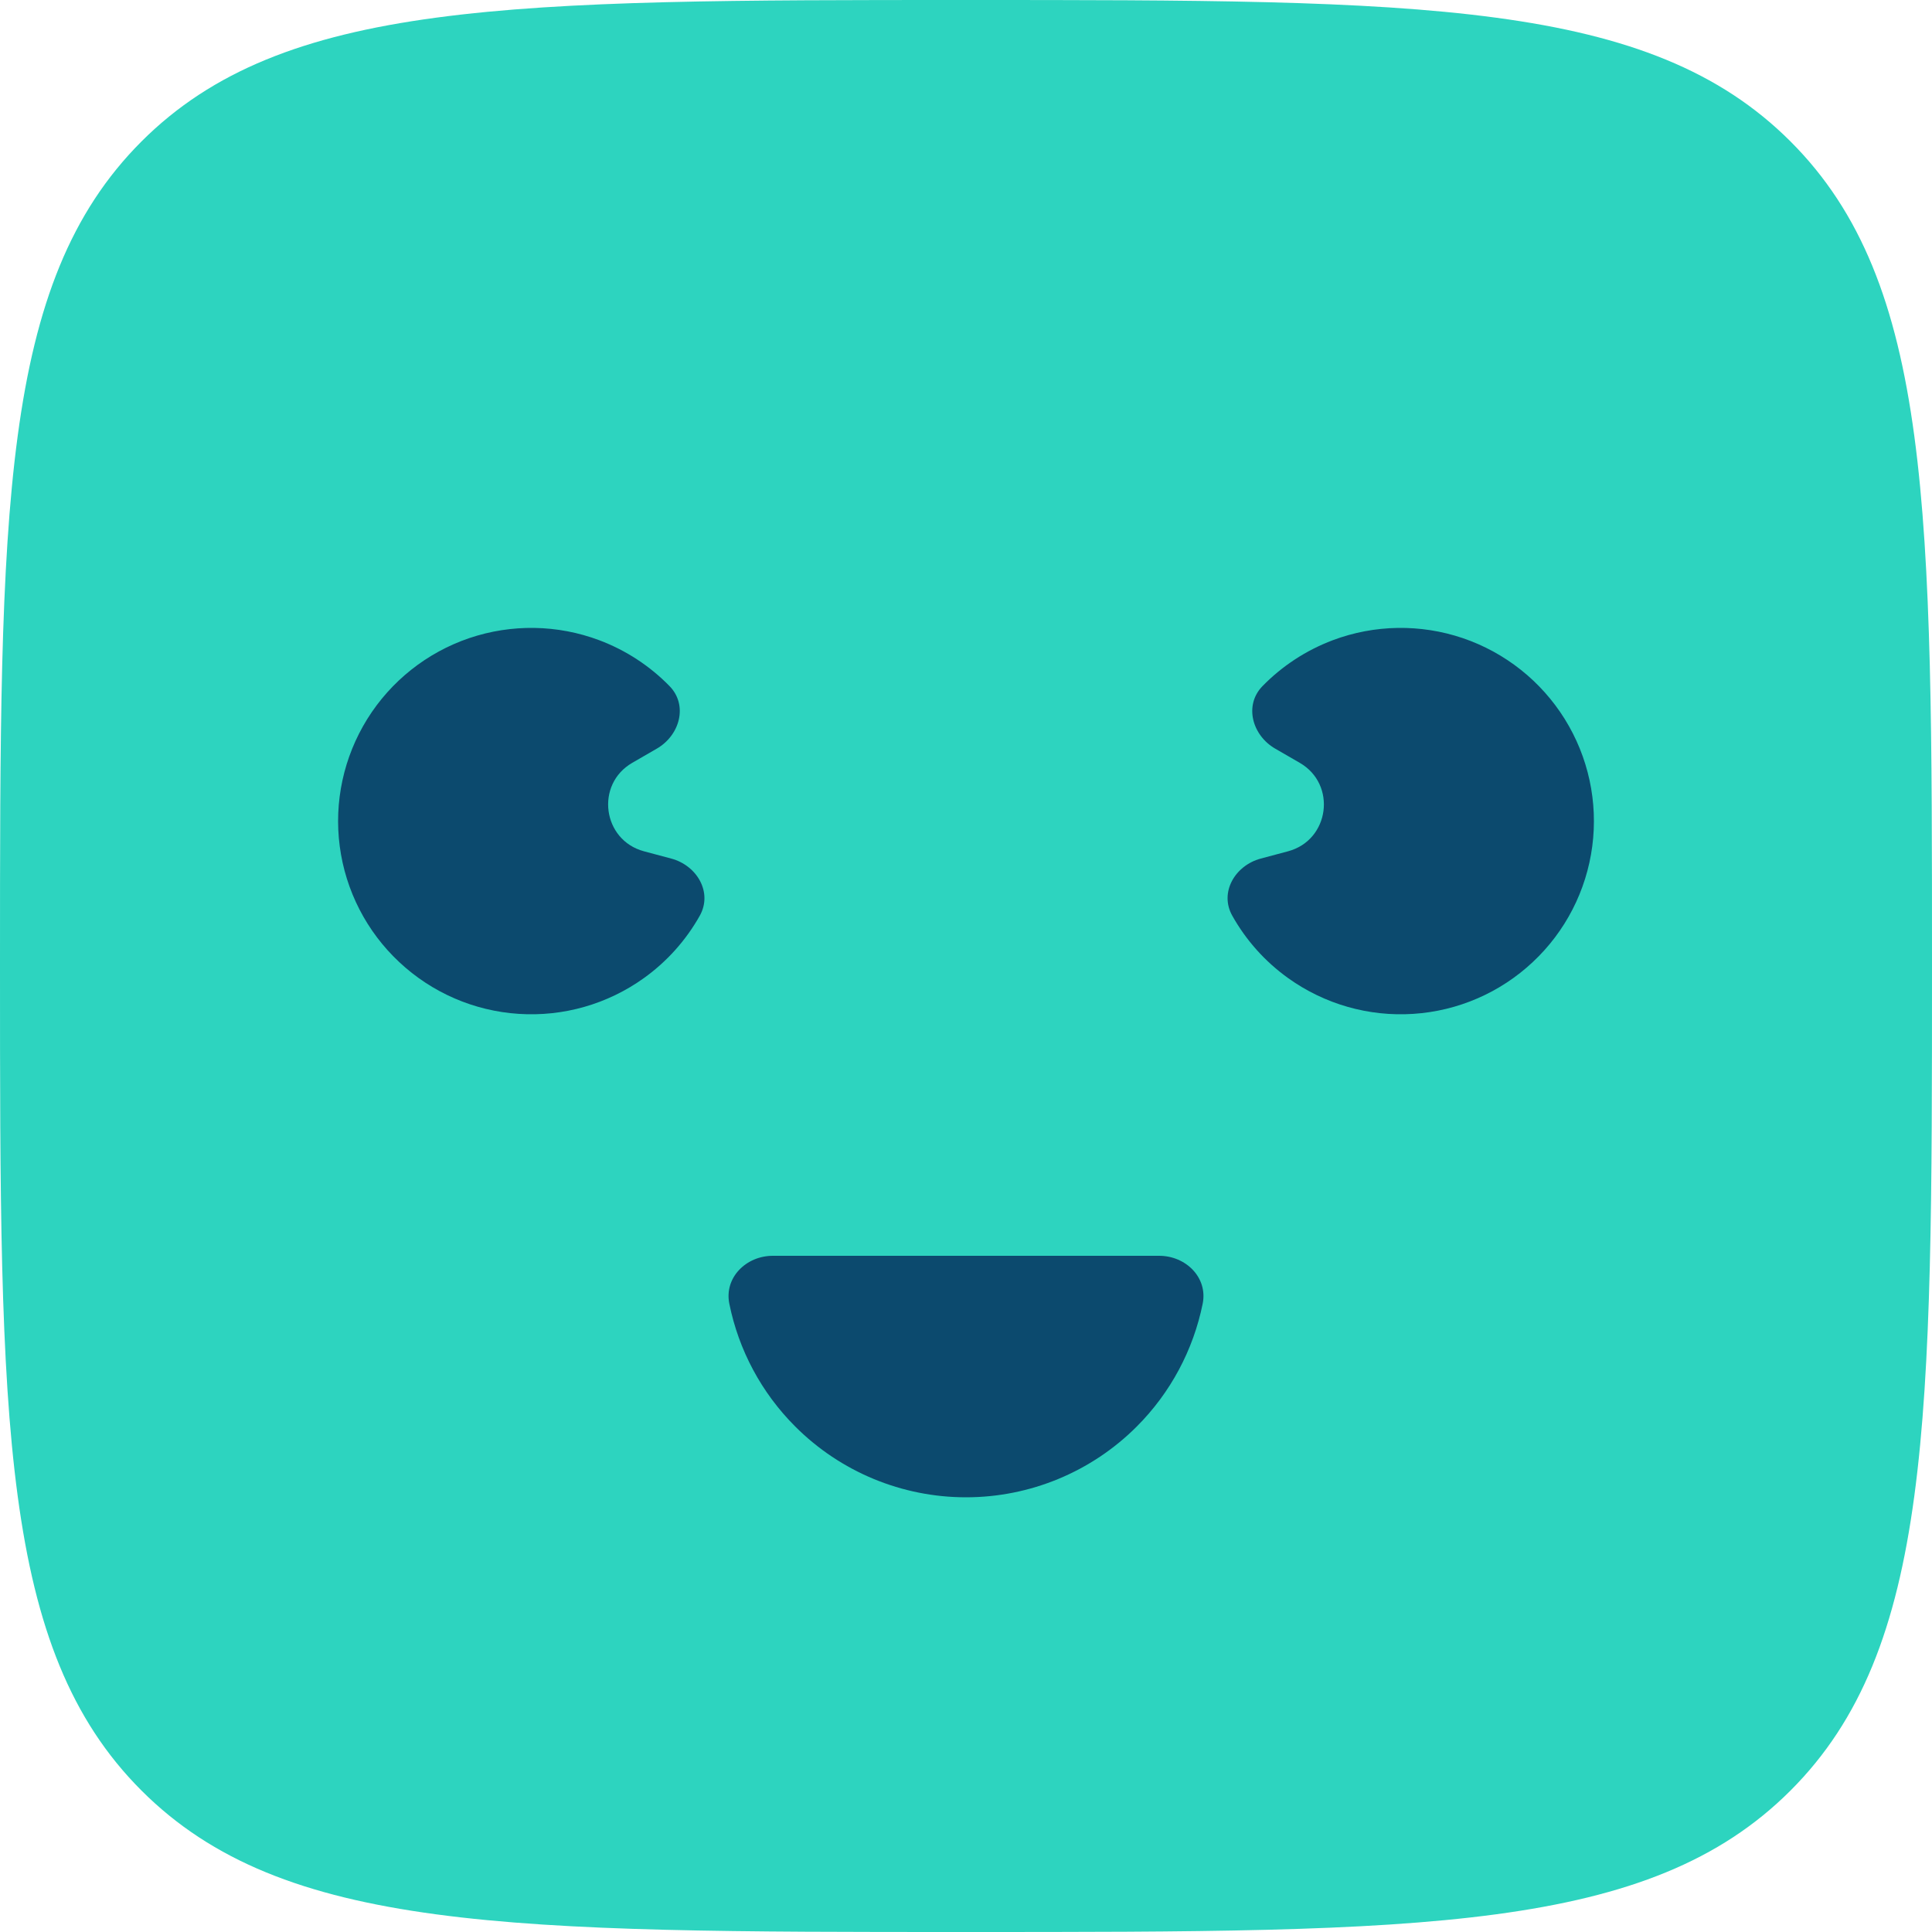
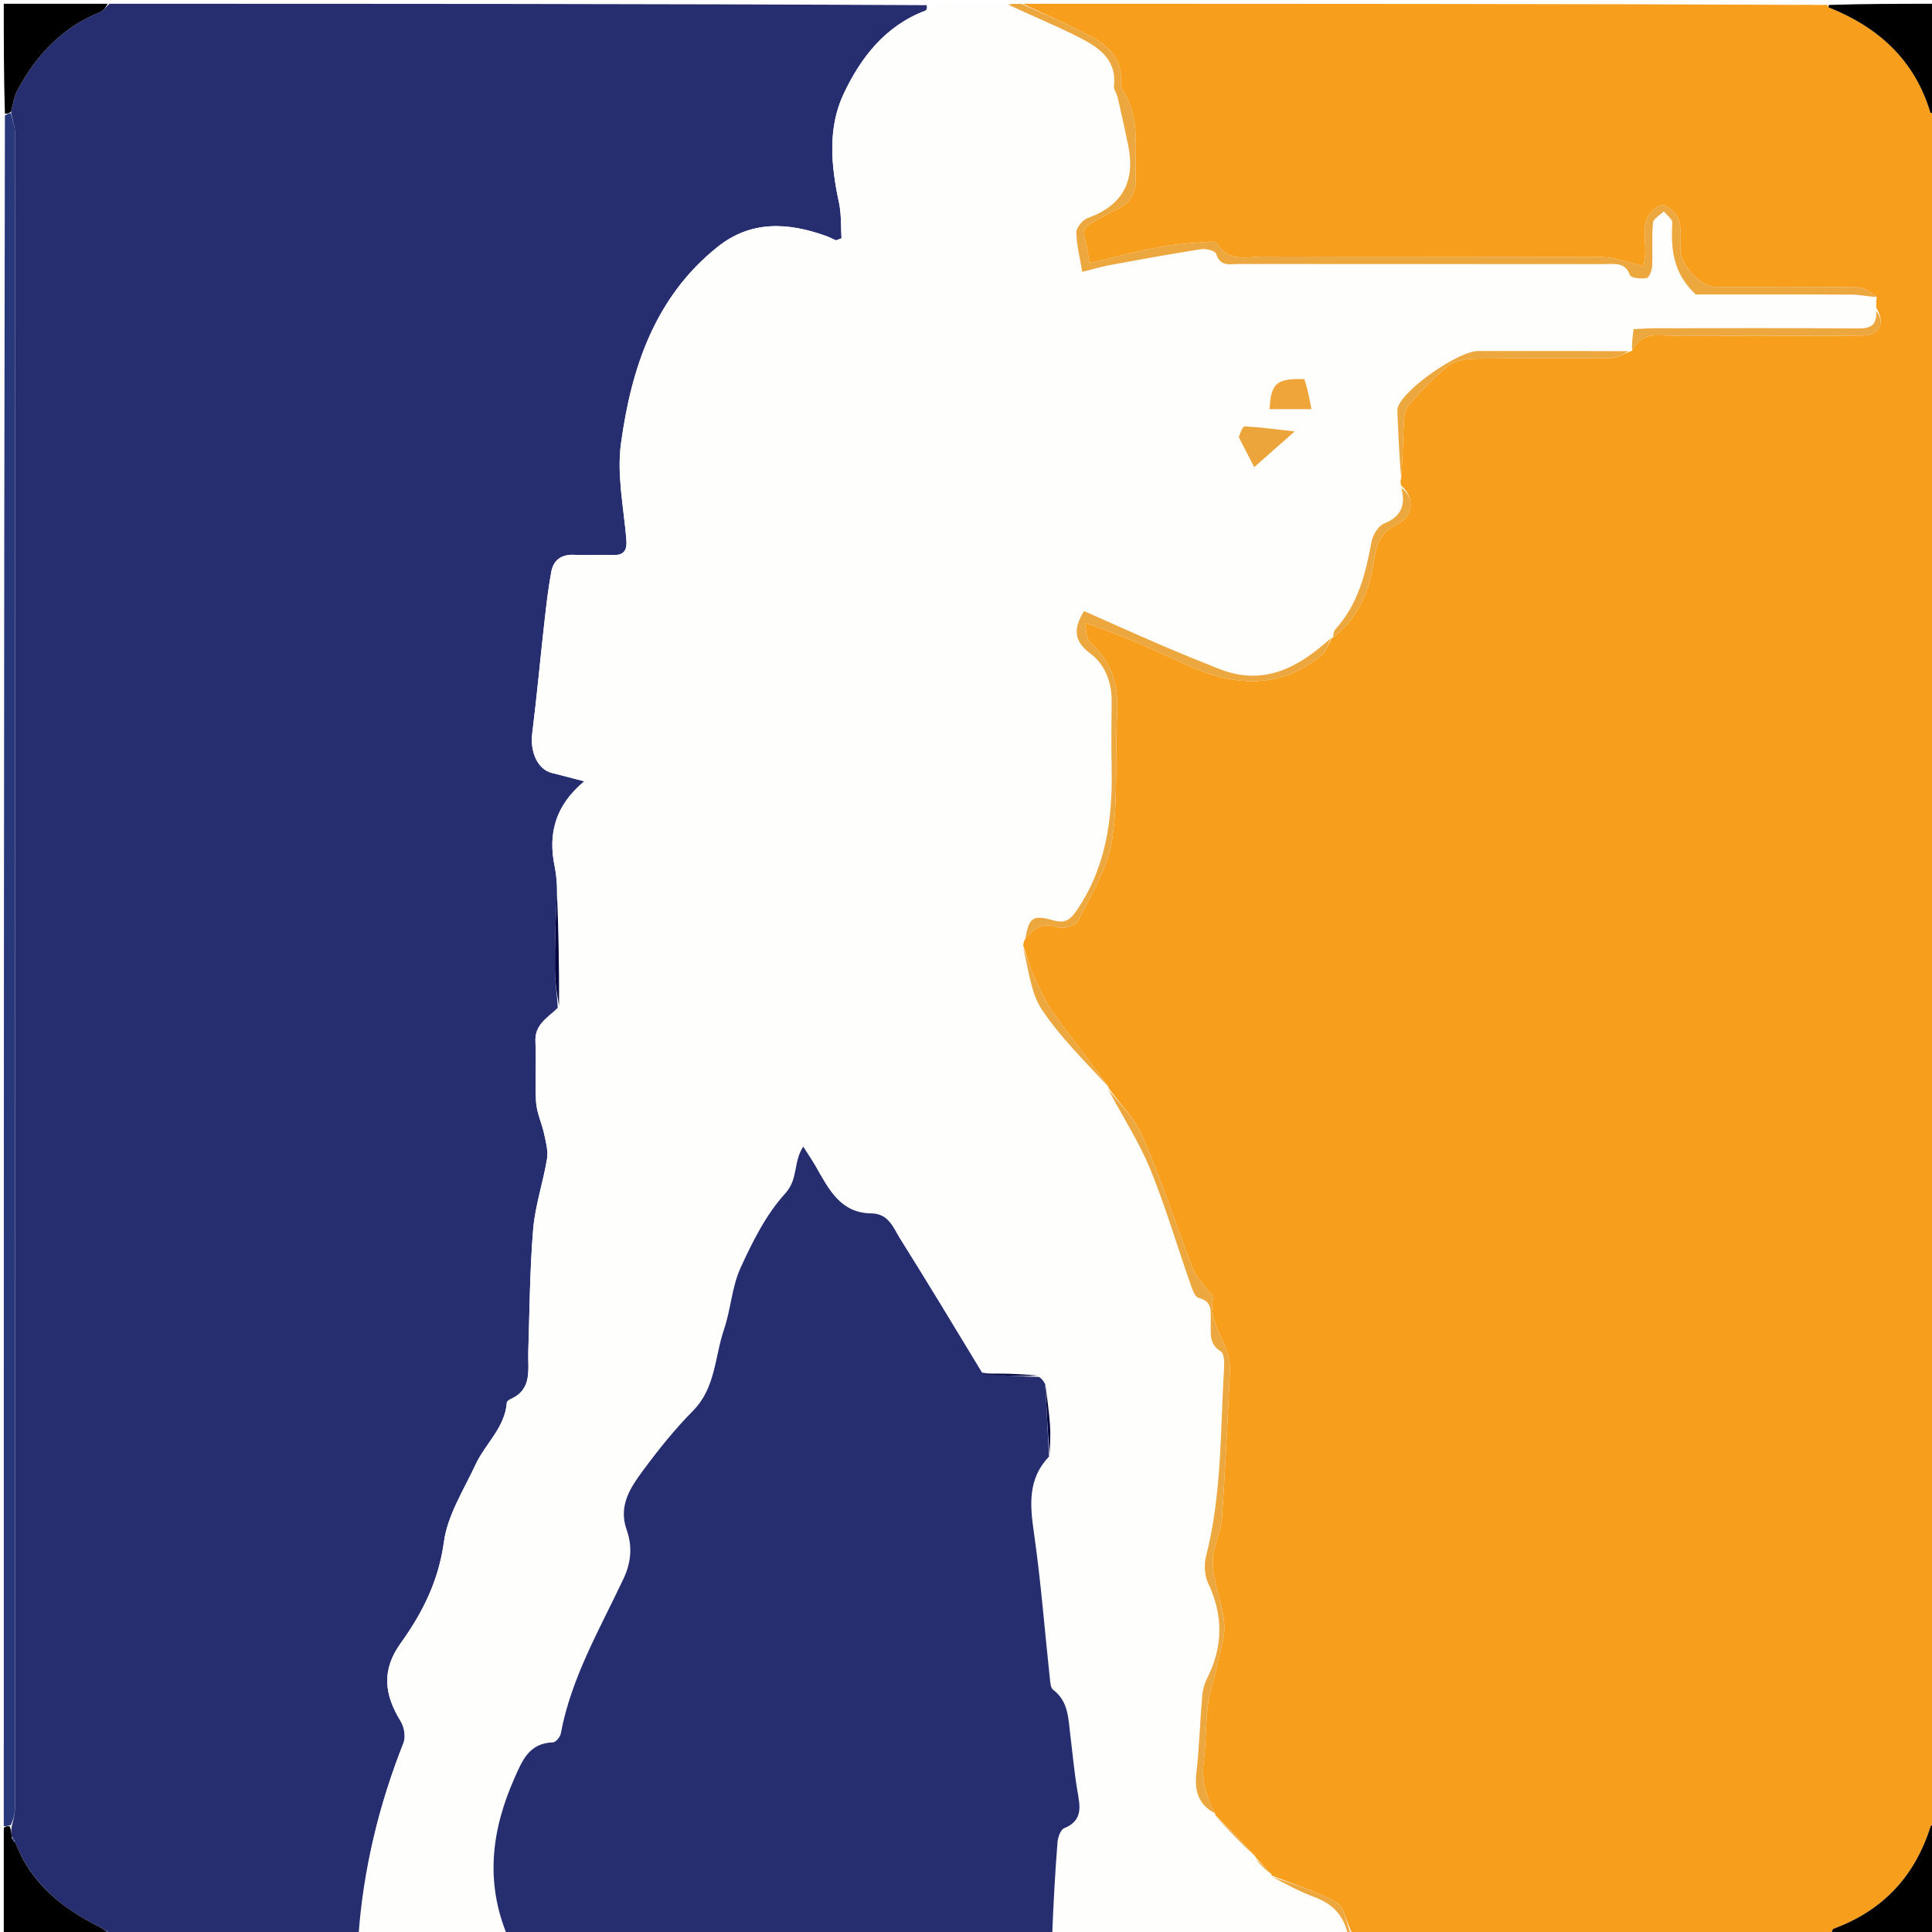
- <svg xmlns="http://www.w3.org/2000/svg" width="40" height="40" viewBox="0 0 40 40">
-   <path fill="#2dd4bf" d="M0 20C0 10.572 0 5.858 2.929 2.929C5.858 0 10.572 0 20 0C29.428 0 34.142 0 37.071 2.929C40 5.858 40 10.572 40 20C40 29.428 40 34.142 37.071 37.071C34.142 40 29.428 40 20 40C10.572 40 5.858 40 2.929 37.071C0 34.142 0 29.428 0 20Z" />
-   <path fill="#0c4a6e" d="M24 26C24.552 26 25.01 26.452 24.9 26.993C24.706 27.949 24.235 28.835 23.535 29.535C22.598 30.473 21.326 31 20 31C18.674 31 17.402 30.473 16.465 29.535C15.764 28.835 15.293 27.949 15.1 26.993C14.99 26.452 15.448 26 16 26L24 26Z" />
-   <path fill="#0c4a6e" d="M26.102 17.776C25.569 17.919 25.242 18.477 25.513 18.959C25.797 19.466 26.191 19.908 26.67 20.251C27.422 20.79 28.338 21.052 29.262 20.991C30.185 20.931 31.059 20.552 31.734 19.919C32.41 19.287 32.845 18.44 32.966 17.522C33.087 16.605 32.886 15.674 32.397 14.888C31.908 14.102 31.162 13.51 30.286 13.212C29.41 12.915 28.457 12.93 27.591 13.256C27.04 13.464 26.545 13.789 26.139 14.205C25.753 14.6 25.924 15.224 26.402 15.5L26.909 15.793C27.681 16.238 27.529 17.394 26.668 17.625L26.102 17.776Z" />
-   <path fill="#0c4a6e" d="M13.898 17.776C14.431 17.919 14.758 18.477 14.488 18.959C14.203 19.466 13.809 19.908 13.33 20.251C12.578 20.79 11.662 21.052 10.739 20.991C9.815 20.931 8.941 20.552 8.266 19.919C7.59 19.287 7.155 18.44 7.034 17.522C6.913 16.605 7.115 15.674 7.603 14.888C8.092 14.102 8.838 13.51 9.714 13.212C10.591 12.915 11.543 12.93 12.409 13.256C12.961 13.464 13.456 13.789 13.862 14.205C14.248 14.6 14.076 15.224 13.598 15.5L13.091 15.793C12.319 16.238 12.472 17.394 13.332 17.625L13.898 17.776Z" />
+ <svg xmlns="http://www.w3.org/2000/svg" version="1.1" id="Layer_1" x="0px" y="0px" width="100%" viewBox="0 0 512 512" enable-background="new 0 0 512 512" xml:space="preserve">
+   <path fill="#F89E1D" opacity="1" stroke="none" d=" M513,30   C513,181.021 513,332.042 512.682,483.226   C512.108,483.598 511.703,483.76 511.62,484.023   C507.47,497.236 498.987,506.31 485.953,511.124   C485.47,511.302 485.31,512.355 485,513   C442.979,513 400.958,513 358.467,512.604   C356.762,509.44 356.271,505.374 354.147,504.158   C348.808,501.1 342.732,499.329 336.976,497.022   C337.001,497.002 336.961,497.053 336.942,496.69   C335.496,495.011 334.069,493.696 332.776,492.257   C332.911,492.135 332.616,492.349 332.7,491.988   C329.207,488.073 325.629,484.519 322.027,480.982   C322.001,480.999 322.035,480.948 322.027,480.569   C319.603,476.146 318.385,471.913 318.983,467.08   C319.591,462.163 319.51,457.164 320.043,452.235   C320.339,449.501 321.281,446.838 321.914,444.138   C322.622,441.124 323.25,438.09 324.019,435.092   C326.23,426.469 319.43,418.604 321.958,409.946   C322.74,407.27 323.695,404.552 323.873,401.808   C324.709,388.918 325.378,376.016 325.952,363.112   C326.255,356.294 319.766,350.926 321.558,343.686   C321.641,343.352 320.653,342.82 320.282,342.296   C318.824,340.242 316.948,338.334 316.063,336.049   C311.589,324.493 307.764,312.67 302.888,301.293   C300.841,296.517 296.765,292.61 293.788,288.289   C293.963,288.271 293.611,288.328 293.7,287.963   C288.956,281.34 283.951,275.206 279.366,268.771   C277.135,265.639 275.559,262.007 273.932,258.488   C272.819,256.08 272.13,253.476 271.175,250.642   C271.17,249.901 271.243,249.477 271.655,248.976   C274.028,245.634 276.584,244.498 280.529,245.788   C281.965,246.258 285.064,245.302 285.643,244.127   C289.065,237.194 293.528,230.247 294.68,222.845   C296.401,211.783 295.445,200.327 296.058,189.061   C296.464,181.596 294.683,175.376 288.956,170.272   C287.81,169.251 287.919,166.823 287.45,165.044   C297.419,168.373 305.875,172.232 314.311,176.135   C326.696,181.867 338.807,182.889 350.145,173.78   C351.502,172.69 352.056,170.6 352.992,168.986   C353.002,168.999 352.974,168.985 353.322,168.952   C359.765,163.839 362.77,157.099 363.954,149.45   C364.616,145.17 365.223,141.368 370.004,139.092   C374.705,136.854 375.014,131.863 371.292,128.636   C371.118,127.887 371.091,127.442 371.328,126.677   C371.72,121.567 371.761,116.772 372.028,111.989   C372.116,110.42 372.33,108.474 373.28,107.406   C376.552,103.73 379.947,100.084 383.767,97.012   C385.497,95.621 388.328,95.095 390.673,95.058   C402.775,94.871 414.883,95.04 426.986,94.886   C428.682,94.865 430.365,93.744 432.072,93.082   C432.089,93.032 432.184,93.079 432.534,92.969   C434.119,89.77 436.254,88.755 439.676,88.874   C447.991,89.165 456.323,88.969 464.649,88.969   C474.306,88.968 483.965,89.046 493.621,88.931   C498.154,88.877 499.749,85.684 497.238,81.587   C497.163,80.458 497.169,79.7 497.38,78.682   C495.908,77.627 494.242,76.168 492.553,76.141   C479.902,75.946 467.247,76.037 454.593,76.028   C450.771,76.025 445.356,70.231 445.37,66.365   C445.381,63.596 445.654,60.656 444.818,58.119   C444.272,56.463 441.835,54.23 440.453,54.366   C438.864,54.523 436.709,56.792 436.233,58.534   C435.514,61.17 436.105,64.147 436.001,66.974   C435.942,68.598 435.611,70.211 435.572,70.519   C431.346,69.569 427.941,68.156 424.528,68.136   C394.726,67.96 364.922,68.08 335.118,67.981   C330.712,67.966 325.661,69.689 322.506,64.543   C322.216,64.07 320.94,64 320.151,64.07   C315.881,64.448 311.566,64.645 307.368,65.443   C301.116,66.631 294.949,68.269 288.724,69.721   C287.368,59.279 284.618,61.57 294.481,56.241   C294.92,56.004 295.362,55.765 295.819,55.566   C299.444,53.982 301.095,51.205 300.976,47.269   C300.737,39.363 302.252,31.213 297.549,23.946   C297.129,23.297 296.967,22.338 297.023,21.548   C297.446,15.627 293.764,12.213 289.278,9.774   C283.348,6.549 277.107,3.898 271,1   C342.021,1 413.042,1 484.228,1.305   C484.494,1.742 484.567,1.942 484.699,1.994   C497.849,7.254 507.432,15.935 511.582,29.884   C511.631,30.049 512.509,29.967 513,30  z" />
+   <path fill="#262E6F" opacity="1" stroke="none" d=" M95,513   C73.312,513 51.625,513 29.494,512.635   C28.257,511.786 27.496,511.239 26.667,510.828   C16.541,505.804 8.109,499.1 3.892,487.881   C3.644,487.394 3.421,487.189 3.08,486.682   C2.976,485.559 2.925,484.808 3.172,483.757   C3.647,481.988 3.977,480.52 3.977,479.052   C4.001,331.069 4.003,183.086 3.953,35.103   C3.952,33.382 3.25,31.662 2.915,29.561   C3.477,27.447 3.732,25.573 4.564,24.005   C9.525,14.655 16.414,7.295 26.448,3.23   C27.437,2.829 28.156,1.759 29,1   C101.021,1 173.042,1 245.542,1.369   C245.755,2.115 245.569,2.705 245.212,2.839   C234.609,6.822 228.11,15.276 223.599,24.815   C219.322,33.86 220.21,43.841 222.32,53.601   C223.014,56.811 222.824,60.213 223.013,63.152   C221.758,63.593 221.593,63.714 221.497,63.674   C220.619,63.302 219.774,62.84 218.879,62.519   C208.863,58.925 199.01,58.369 190.2,65.402   C173.535,78.705 167.301,97.532 164.569,117.528   C163.445,125.759 165.263,134.418 165.986,142.862   C166.249,145.93 165.362,147.208 162.253,147.095   C158.927,146.974 155.585,147.225 152.266,147.034   C148.847,146.838 146.69,148.364 146.097,151.53   C145.243,156.082 144.742,160.706 144.224,165.315   C143.134,175.009 142.248,184.728 141.043,194.407   C140.434,199.305 142.509,203.922 146.227,204.832   C148.812,205.464 151.38,206.163 154.839,207.062   C147.116,213.48 145.19,220.969 147.001,229.646   C147.44,231.749 147.562,233.918 147.592,236.389   C147.243,243.449 147.016,250.177 147.069,256.902   C147.096,260.266 147.635,263.627 147.83,267.312   C144.89,269.849 141.653,271.599 141.896,276.13   C142.182,281.446 141.717,286.806 142.07,292.114   C142.258,294.941 143.602,297.675 144.205,300.498   C144.669,302.671 145.315,305.003 144.967,307.114   C143.938,313.372 141.82,319.503 141.294,325.781   C140.394,336.525 140.355,347.343 140.005,358.131   C139.851,362.898 141.193,368.174 135.281,370.791   C134.881,370.968 134.332,371.399 134.306,371.746   C133.808,378.354 128.621,382.566 126.049,388.09   C122.918,394.815 118.609,401.509 117.648,408.602   C116.254,418.891 111.96,427.454 106.222,435.413   C100.975,442.689 101.886,449.142 106.188,456.155   C107.12,457.674 107.58,460.258 106.955,461.836   C100.427,478.314 96.264,495.309 95,513  z" />
+   <path fill="#FEFEFD" opacity="1" stroke="none" d=" M95.469,513   C96.264,495.309 100.427,478.314 106.955,461.836   C107.58,460.258 107.12,457.674 106.188,456.155   C101.886,449.142 100.975,442.689 106.222,435.413   C111.96,427.454 116.254,418.891 117.648,408.602   C118.609,401.509 122.918,394.815 126.049,388.09   C128.621,382.566 133.808,378.354 134.306,371.746   C134.332,371.399 134.881,370.968 135.281,370.791   C141.193,368.174 139.851,362.898 140.005,358.131   C140.355,347.343 140.394,336.525 141.294,325.781   C141.82,319.503 143.938,313.372 144.967,307.114   C145.315,305.003 144.669,302.671 144.205,300.498   C143.602,297.675 142.258,294.941 142.07,292.114   C141.717,286.806 142.182,281.446 141.896,276.13   C141.653,271.599 144.89,269.849 148.044,266.887   C148.19,256.112 148.01,246.084 147.829,236.057   C147.562,233.918 147.44,231.749 147.001,229.646   C145.19,220.969 147.116,213.48 154.839,207.062   C151.38,206.163 148.812,205.464 146.227,204.832   C142.509,203.922 140.434,199.305 141.043,194.407   C142.248,184.728 143.134,175.009 144.224,165.315   C144.742,160.706 145.243,156.082 146.097,151.53   C146.69,148.364 148.847,146.838 152.266,147.034   C155.585,147.225 158.927,146.974 162.253,147.095   C165.362,147.208 166.249,145.93 165.986,142.862   C165.263,134.418 163.445,125.759 164.569,117.528   C167.301,97.532 173.535,78.705 190.2,65.402   C199.01,58.369 208.863,58.925 218.879,62.519   C219.774,62.84 220.619,63.302 221.497,63.674   C221.593,63.714 221.758,63.593 223.013,63.152   C222.824,60.213 223.014,56.811 222.32,53.601   C220.21,43.841 219.322,33.86 223.599,24.815   C228.11,15.276 234.609,6.822 245.212,2.839   C245.569,2.705 245.755,2.115 246.01,1.369   C252.688,1 259.375,1 266.677,1.217   C273.594,4.263 280.018,6.855 286.161,9.995   C291.268,12.606 296.004,15.851 295.216,22.863   C295.117,23.749 295.933,24.704 296.154,25.666   C297.136,29.954 298.109,34.246 298.986,38.557   C300.912,48.019 297.533,54.451 288.247,57.786   C286.904,58.269 285.228,60.31 285.244,61.611   C285.287,64.967 286.191,68.313 286.815,72.047   C289.952,71.274 292.168,70.606 294.43,70.191   C302.418,68.727 310.408,67.267 318.431,66.025   C319.678,65.832 322.053,66.497 322.284,67.258   C323.363,70.809 326.068,69.956 328.407,69.958   C360.721,69.989 393.034,69.974 425.348,69.985   C427.937,69.986 430.667,69.39 431.958,72.935   C432.23,73.684 434.94,73.958 436.383,73.687   C437.067,73.558 437.788,71.647 437.843,70.512   C438.027,66.69 437.701,62.833 438.062,59.036   C438.166,57.943 439.932,57.009 440.935,56.002   C441.723,57.017 443.24,58.077 443.181,59.04   C442.756,65.934 443.359,72.439 449.406,78.036   C462.58,78.036 476.728,77.998 490.875,78.076   C492.976,78.087 495.075,78.639 497.176,78.941   C497.169,79.7 497.163,80.458 497.117,82   C497.494,86.524 495.412,87.051 492.239,87.032   C474.275,86.921 456.31,86.972 438.345,86.99   C436.582,86.992 434.819,87.148 432.914,87.239   C432.632,89.498 432.408,91.288 432.184,93.079   C432.184,93.079 432.089,93.032 431.604,93.017   C418.003,93.005 404.888,93.006 391.774,93.014   C386.556,93.018 372.355,102.868 370.508,107.763   C370.392,108.069 370.296,108.411 370.309,108.731   C370.55,114.82 370.809,120.908 371.064,126.996   C371.091,127.442 371.118,127.887 371.235,129.004   C372.552,134.058 371.277,136.918 366.811,138.734   C365.265,139.363 363.803,141.751 363.474,143.549   C361.932,151.994 359.891,160.136 353.924,166.738   C353.41,167.308 353.282,168.228 352.974,168.985   C352.974,168.985 353.002,168.999 352.688,169.133   C343.994,177.047 334.796,181.897 323.053,177.256   C317.813,175.185 312.595,173.051 307.419,170.825   C300.642,167.909 293.915,164.873 287.287,161.942   C284.329,166.699 284.642,169.954 288.886,173.139   C293.085,176.29 294.698,181.067 294.609,186.39   C294.513,192.212 294.498,198.039 294.601,203.862   C294.833,217.012 293.158,229.612 285.576,240.922   C283.838,243.514 282.508,244.832 279.275,243.932   C273.625,242.359 272.737,243.056 271.316,249.053   C271.243,249.477 271.17,249.901 271.081,251.067   C272.666,257.118 273.162,263.172 276.117,267.573   C281.131,275.04 287.697,281.465 293.611,288.328   C293.611,288.328 293.963,288.271 293.852,288.635   C297.459,295.864 301.784,302.479 304.746,309.656   C308.801,319.483 311.792,329.747 315.319,339.796   C315.852,341.317 316.572,343.688 317.626,343.946   C321.476,344.887 320.776,347.633 320.852,350.212   C320.938,353.113 320.226,356.152 323.555,358.161   C324.385,358.663 324.486,360.899 324.401,362.306   C323.395,379.052 323.822,395.93 319.625,412.394   C319.058,414.619 319.202,417.515 320.167,419.556   C324.227,428.143 324.146,436.457 319.849,444.874   C319.117,446.308 318.712,448.012 318.575,449.626   C318.002,456.424 317.816,463.262 317.037,470.034   C316.479,474.886 317.857,478.458 322.035,480.948   C322.035,480.948 322.001,480.999 322.133,481.301   C325.715,485.185 329.166,488.767 332.616,492.349   C332.616,492.349 332.911,492.135 332.856,492.575   C334.188,494.361 335.574,495.707 336.961,497.053   C336.961,497.053 337.001,497.002 337.111,497.341   C340.925,499.39 344.543,501.334 348.356,502.751   C353.28,504.582 356.253,507.783 357,513   C331.312,513 305.625,513 279.315,512.555   C279.19,504.142 279.618,496.17 280.252,488.214   C280.357,486.9 281.052,484.9 282.006,484.508   C287.128,482.401 286.211,478.601 285.513,474.516   C284.687,469.679 284.264,464.773 283.652,459.898   C283.101,455.505 283.203,450.897 279.075,447.788   C278.465,447.328 278.352,446.034 278.251,445.1   C276.855,432.133 275.857,419.11 274.002,406.21   C272.933,398.777 272.35,391.896 278.146,385.553   C278.291,382.61 278.445,380.106 278.264,377.627   C277.994,373.948 277.487,370.286 277.029,366.366   C276.45,365.715 275.923,365.315 275.117,364.557   C269.92,364.052 265.003,363.907 260.012,363.43   C252.838,351.506 245.81,339.868 238.588,328.351   C236.757,325.431 235.553,321.61 230.92,321.563   C222.801,321.481 219.678,315.269 216.327,309.371   C215.301,307.565 214.121,305.847 212.866,303.859   C210.169,307.965 211.607,312.418 208.103,316.266   C203.027,321.843 199.437,329.021 196.254,335.991   C193.948,341.041 193.691,346.985 191.872,352.309   C189.392,359.57 189.674,367.786 183.648,373.882   C178.83,378.757 174.488,384.168 170.414,389.695   C167.045,394.265 163.79,399.031 166.095,405.498   C167.6,409.719 167.295,414.016 165.234,418.386   C158.941,431.733 151.38,444.593 148.621,459.394   C148.451,460.308 147.293,461.716 146.558,461.739   C140.186,461.94 138.388,466.578 136.267,471.386   C130.251,485.022 128.545,498.789 134,513   C121.312,513 108.625,513 95.469,513  M328.458,116.181   C329.847,118.88 331.235,121.579 332.382,123.808   C336.037,120.576 339.157,117.817 343.095,114.334   C338.018,113.768 333.962,113.209 329.887,112.988   C329.343,112.958 328.707,114.636 328.458,116.181  M345.242,100.37   C338.251,100.261 336.835,101.528 336.437,108.433   C339.849,108.433 343.248,108.433 347.547,108.433   C346.997,105.509 346.533,103.043 345.242,100.37  z" />
+   <path fill="#272E6F" opacity="1" stroke="none" d=" M275.396,364.915   C275.923,365.315 276.45,365.715 277,366.858   C277.35,373.735 277.678,379.869 278.005,386.002   C272.35,391.896 272.933,398.777 274.002,406.21   C275.857,419.11 276.855,432.133 278.251,445.1   C278.352,446.034 278.465,447.328 279.075,447.788   C283.203,450.897 283.101,455.505 283.652,459.898   C284.264,464.773 284.687,469.679 285.513,474.516   C286.211,478.601 287.128,482.401 282.006,484.508   C281.052,484.9 280.357,486.9 280.252,488.214   C279.618,496.17 279.19,504.142 278.847,512.555   C230.979,513 182.958,513 134.469,513   C128.545,498.789 130.251,485.022 136.267,471.386   C138.388,466.578 140.186,461.94 146.558,461.739   C147.293,461.716 148.451,460.308 148.621,459.394   C151.38,444.593 158.941,431.733 165.234,418.386   C167.295,414.016 167.6,409.719 166.095,405.498   C163.79,399.031 167.045,394.265 170.414,389.695   C174.488,384.168 178.83,378.757 183.648,373.882   C189.674,367.786 189.392,359.57 191.872,352.309   C193.691,346.985 193.948,341.041 196.254,335.991   C199.437,329.021 203.027,321.843 208.103,316.266   C211.607,312.418 210.169,307.965 212.866,303.859   C214.121,305.847 215.301,307.565 216.327,309.371   C219.678,315.269 222.801,321.481 230.92,321.563   C235.553,321.61 236.757,325.431 238.588,328.351   C245.81,339.868 252.838,351.506 260.259,363.763   C265.519,364.59 270.457,364.753 275.396,364.915  z" />
+   <path fill="#29377B" opacity="1" stroke="none" d=" M2.875,29.942   C3.25,31.662 3.952,33.382 3.953,35.103   C4.003,183.086 4.001,331.069 3.977,479.052   C3.977,480.52 3.647,481.988 2.856,483.677   C1.828,483.932 1.414,483.966 1,484   C1,332.979 1,181.958 1.302,30.596   C2.028,30.15 2.452,30.046 2.875,29.942  z" />
+   <path fill="#ECA73E" opacity="1" stroke="none" d=" M497.38,78.682   C495.075,78.639 492.976,78.087 490.875,78.076   C476.728,77.998 462.58,78.036 449.406,78.036   C443.359,72.439 442.756,65.934 443.181,59.04   C443.24,58.077 441.723,57.017 440.935,56.002   C439.932,57.009 438.166,57.943 438.062,59.036   C437.701,62.833 438.027,66.69 437.843,70.512   C437.788,71.647 437.067,73.558 436.383,73.687   C434.94,73.958 432.23,73.684 431.958,72.935   C430.667,69.39 427.937,69.986 425.348,69.985   C393.034,69.974 360.721,69.989 328.407,69.958   C326.068,69.956 323.363,70.809 322.284,67.258   C322.053,66.497 319.678,65.832 318.431,66.025   C310.408,67.267 302.418,68.727 294.43,70.191   C292.168,70.606 289.952,71.274 286.815,72.047   C286.191,68.313 285.287,64.967 285.244,61.611   C285.228,60.31 286.904,58.269 288.247,57.786   C297.533,54.451 300.912,48.019 298.986,38.557   C298.109,34.246 297.136,29.954 296.154,25.666   C295.933,24.704 295.117,23.749 295.216,22.863   C296.004,15.851 291.268,12.606 286.161,9.995   C280.018,6.855 273.594,4.263 267.146,1.217   C268.067,1 269.133,1 270.6,1   C277.107,3.898 283.348,6.549 289.278,9.774   C293.764,12.213 297.446,15.627 297.023,21.548   C296.967,22.338 297.129,23.297 297.549,23.946   C302.252,31.213 300.737,39.363 300.976,47.269   C301.095,51.205 299.444,53.982 295.819,55.566   C295.362,55.765 294.92,56.004 294.481,56.241   C284.618,61.57 287.368,59.279 288.724,69.721   C294.949,68.269 301.116,66.631 307.368,65.443   C311.566,64.645 315.881,64.448 320.151,64.07   C320.94,64 322.216,64.07 322.506,64.543   C325.661,69.689 330.712,67.966 335.118,67.981   C364.922,68.08 394.726,67.96 424.528,68.136   C427.941,68.156 431.346,69.569 435.572,70.519   C435.611,70.211 435.942,68.598 436.001,66.974   C436.105,64.147 435.514,61.17 436.233,58.534   C436.709,56.792 438.864,54.523 440.453,54.366   C441.835,54.23 444.272,56.463 444.818,58.119   C445.654,60.656 445.381,63.596 445.37,66.365   C445.356,70.231 450.771,76.025 454.593,76.028   C467.247,76.037 479.902,75.946 492.553,76.141   C494.242,76.168 495.908,77.627 497.38,78.682  z" />
+   <path fill="#000000" opacity="1" stroke="none" d=" M1,484.469   C1.414,483.966 1.828,483.932 2.558,483.978   C2.925,484.808 2.976,485.559 3.121,486.92   C3.401,487.813 3.656,488.001 3.982,488.094   C8.109,499.1 16.541,505.804 26.667,510.828   C27.496,511.239 28.257,511.786 29.025,512.635   C19.739,513 10.478,513 1,513   C1,503.647 1,494.292 1,484.469  z" />
+   <path fill="#000000" opacity="1" stroke="none" d=" M2.915,29.561   C2.452,30.046 2.028,30.15 1.302,30.127   C1,20.408 1,10.816 1,1   C10.02,1 19.041,1 28.531,1   C28.156,1.759 27.437,2.829 26.448,3.23   C16.414,7.295 9.525,14.655 4.564,24.005   C3.732,25.573 3.477,27.447 2.915,29.561  z" />
+   <path fill="#000000" opacity="1" stroke="none" d=" M485.469,513   C485.31,512.355 485.47,511.302 485.953,511.124   C498.987,506.31 507.47,497.236 511.62,484.023   C511.703,483.76 512.108,483.598 512.682,483.694   C513,493.592 513,503.184 513,513   C503.98,513 494.959,513 485.469,513  z" />
+   <path fill="#000000" opacity="1" stroke="none" d=" M513,29.531   C512.509,29.967 511.631,30.049 511.582,29.884   C507.432,15.935 497.849,7.254 484.699,1.994   C484.567,1.942 484.494,1.742 484.697,1.305   C494.261,1 503.522,1 513,1   C513,10.353 513,19.708 513,29.531  z" />
+   <path fill="#ECA73E" opacity="1" stroke="none" d=" M357.25,513   C356.253,507.783 353.28,504.582 348.356,502.751   C344.543,501.334 340.925,499.39 337.085,497.361   C342.732,499.329 348.808,501.1 354.147,504.158   C356.271,505.374 356.762,509.44 357.998,512.604   C358,513 357.5,513 357.25,513  z" />
+   <path fill="#ECA73E" opacity="1" stroke="none" d=" M322.027,480.569   C317.857,478.458 316.479,474.886 317.037,470.034   C317.816,463.262 318.002,456.424 318.575,449.626   C318.712,448.012 319.117,446.308 319.849,444.874   C324.146,436.457 324.227,428.143 320.167,419.556   C319.202,417.515 319.058,414.619 319.625,412.394   C323.822,395.93 323.395,379.052 324.401,362.306   C324.486,360.899 324.385,358.663 323.555,358.161   C320.226,356.152 320.938,353.113 320.852,350.212   C320.776,347.633 321.476,344.887 317.626,343.946   C316.572,343.688 315.852,341.317 315.319,339.796   C311.792,329.747 308.801,319.483 304.746,309.656   C301.784,302.479 297.459,295.864 293.677,288.654   C296.765,292.61 300.841,296.517 302.888,301.293   C307.764,312.67 311.589,324.493 316.063,336.049   C316.948,338.334 318.824,340.242 320.282,342.296   C320.653,342.82 321.641,343.352 321.558,343.686   C319.766,350.926 326.255,356.294 325.952,363.112   C325.378,376.016 324.709,388.918 323.873,401.808   C323.695,404.552 322.74,407.27 321.958,409.946   C319.43,418.604 326.23,426.469 324.019,435.092   C323.25,438.09 322.622,441.124 321.914,444.138   C321.281,446.838 320.339,449.501 320.043,452.235   C319.51,457.164 319.591,462.163 318.983,467.08   C318.385,471.913 319.603,476.146 322.027,480.569  z" />
+   <path fill="#ECA73E" opacity="1" stroke="none" d=" M271.655,248.976   C272.737,243.056 273.625,242.359 279.275,243.932   C282.508,244.832 283.838,243.514 285.576,240.922   C293.158,229.612 294.833,217.012 294.601,203.862   C294.498,198.039 294.513,192.212 294.609,186.39   C294.698,181.067 293.085,176.29 288.886,173.139   C284.642,169.954 284.329,166.699 287.287,161.942   C293.915,164.873 300.642,167.909 307.419,170.825   C312.595,173.051 317.813,175.185 323.053,177.256   C334.796,181.897 343.994,177.047 352.678,169.12   C352.056,170.6 351.502,172.69 350.145,173.78   C338.807,182.889 326.696,181.867 314.311,176.135   C305.875,172.232 297.419,168.373 287.45,165.044   C287.919,166.823 287.81,169.251 288.956,170.272   C294.683,175.376 296.464,181.596 296.058,189.061   C295.445,200.327 296.401,211.783 294.68,222.845   C293.528,230.247 289.065,237.194 285.643,244.127   C285.064,245.302 281.965,246.258 280.529,245.788   C276.584,244.498 274.028,245.634 271.655,248.976  z" />
+   <path fill="#ECA73E" opacity="1" stroke="none" d=" M371.328,126.677   C370.809,120.908 370.55,114.82 370.309,108.731   C370.296,108.411 370.392,108.069 370.508,107.763   C372.355,102.868 386.556,93.018 391.774,93.014   C404.888,93.006 418.003,93.005 431.586,93.067   C430.365,93.744 428.682,94.865 426.986,94.886   C414.883,95.04 402.775,94.871 390.673,95.058   C388.328,95.095 385.497,95.621 383.767,97.012   C379.947,100.084 376.552,103.73 373.28,107.406   C372.33,108.474 372.116,110.42 372.028,111.989   C371.761,116.772 371.72,121.567 371.328,126.677  z" />
+   <path fill="#ECA73E" opacity="1" stroke="none" d=" M432.534,92.969   C432.408,91.288 432.632,89.498 432.914,87.239   C434.819,87.148 436.582,86.992 438.345,86.99   C456.31,86.972 474.275,86.921 492.239,87.032   C495.412,87.051 497.494,86.524 497.198,82.371   C499.749,85.684 498.154,88.877 493.621,88.931   C483.965,89.046 474.306,88.968 464.649,88.969   C456.323,88.969 447.991,89.165 439.676,88.874   C436.254,88.755 434.119,89.77 432.534,92.969  z" />
+   <path fill="#ECA73E" opacity="1" stroke="none" d=" M353.322,168.952   C353.282,168.228 353.41,167.308 353.924,166.738   C359.891,160.136 361.932,151.994 363.474,143.549   C363.803,141.751 365.265,139.363 366.811,138.734   C371.277,136.918 372.552,134.058 371.383,129.307   C375.014,131.863 374.705,136.854 370.004,139.092   C365.223,141.368 364.616,145.17 363.954,149.45   C362.77,157.099 359.765,163.839 353.322,168.952  z" />
+   <path fill="#ECA73E" opacity="1" stroke="none" d=" M293.7,287.963   C287.697,281.465 281.131,275.04 276.117,267.573   C273.162,263.172 272.666,257.118 271.158,251.384   C272.13,253.476 272.819,256.08 273.932,258.488   C275.559,262.007 277.135,265.639 279.366,268.771   C283.951,275.206 288.956,281.34 293.7,287.963  z" />
+   <path fill="#ECA73E" opacity="1" stroke="none" d=" M332.7,491.988   C329.166,488.767 325.715,485.185 322.158,481.284   C325.629,484.519 329.207,488.073 332.7,491.988  z" />
+   <path fill="#ECA73E" opacity="1" stroke="none" d=" M336.942,496.69   C335.574,495.707 334.188,494.361 332.721,492.697   C334.069,493.696 335.496,495.011 336.942,496.69  z" />
+   <path fill="#040643" opacity="1" stroke="none" d=" M147.592,236.389   C148.01,246.084 148.19,256.112 148.156,266.564   C147.635,263.627 147.096,260.266 147.069,256.902   C147.016,250.177 147.243,243.449 147.592,236.389  z" />
+   <path fill="#29377B" opacity="1" stroke="none" d=" M3.892,487.881   C3.656,488.001 3.401,487.813 3.174,487.293   C3.421,487.189 3.644,487.394 3.892,487.881  z" />
+   <path fill="#ECA53B" opacity="1" stroke="none" d=" M328.285,115.852   C328.707,114.636 329.343,112.958 329.887,112.988   C333.962,113.209 338.018,113.768 343.095,114.334   C339.157,117.817 336.037,120.576 332.382,123.808   C331.235,121.579 329.847,118.88 328.285,115.852  z" />
+   <path fill="#EFA539" opacity="1" stroke="none" d=" M345.655,100.473   C346.533,103.043 346.997,105.509 347.547,108.433   C343.248,108.433 339.849,108.433 336.437,108.433   C336.835,101.528 338.251,100.261 345.655,100.473  z" />
+   <path fill="#070941" opacity="1" stroke="none" d=" M278.146,385.553   C277.678,379.869 277.35,373.735 277.052,367.109   C277.487,370.286 277.994,373.948 278.264,377.627   C278.445,380.106 278.291,382.61 278.146,385.553  z" />
+   <path fill="#070941" opacity="1" stroke="none" d=" M275.117,364.557   C270.457,364.753 265.519,364.59 260.333,364.094   C265.003,363.907 269.92,364.052 275.117,364.557  z" />
</svg>
